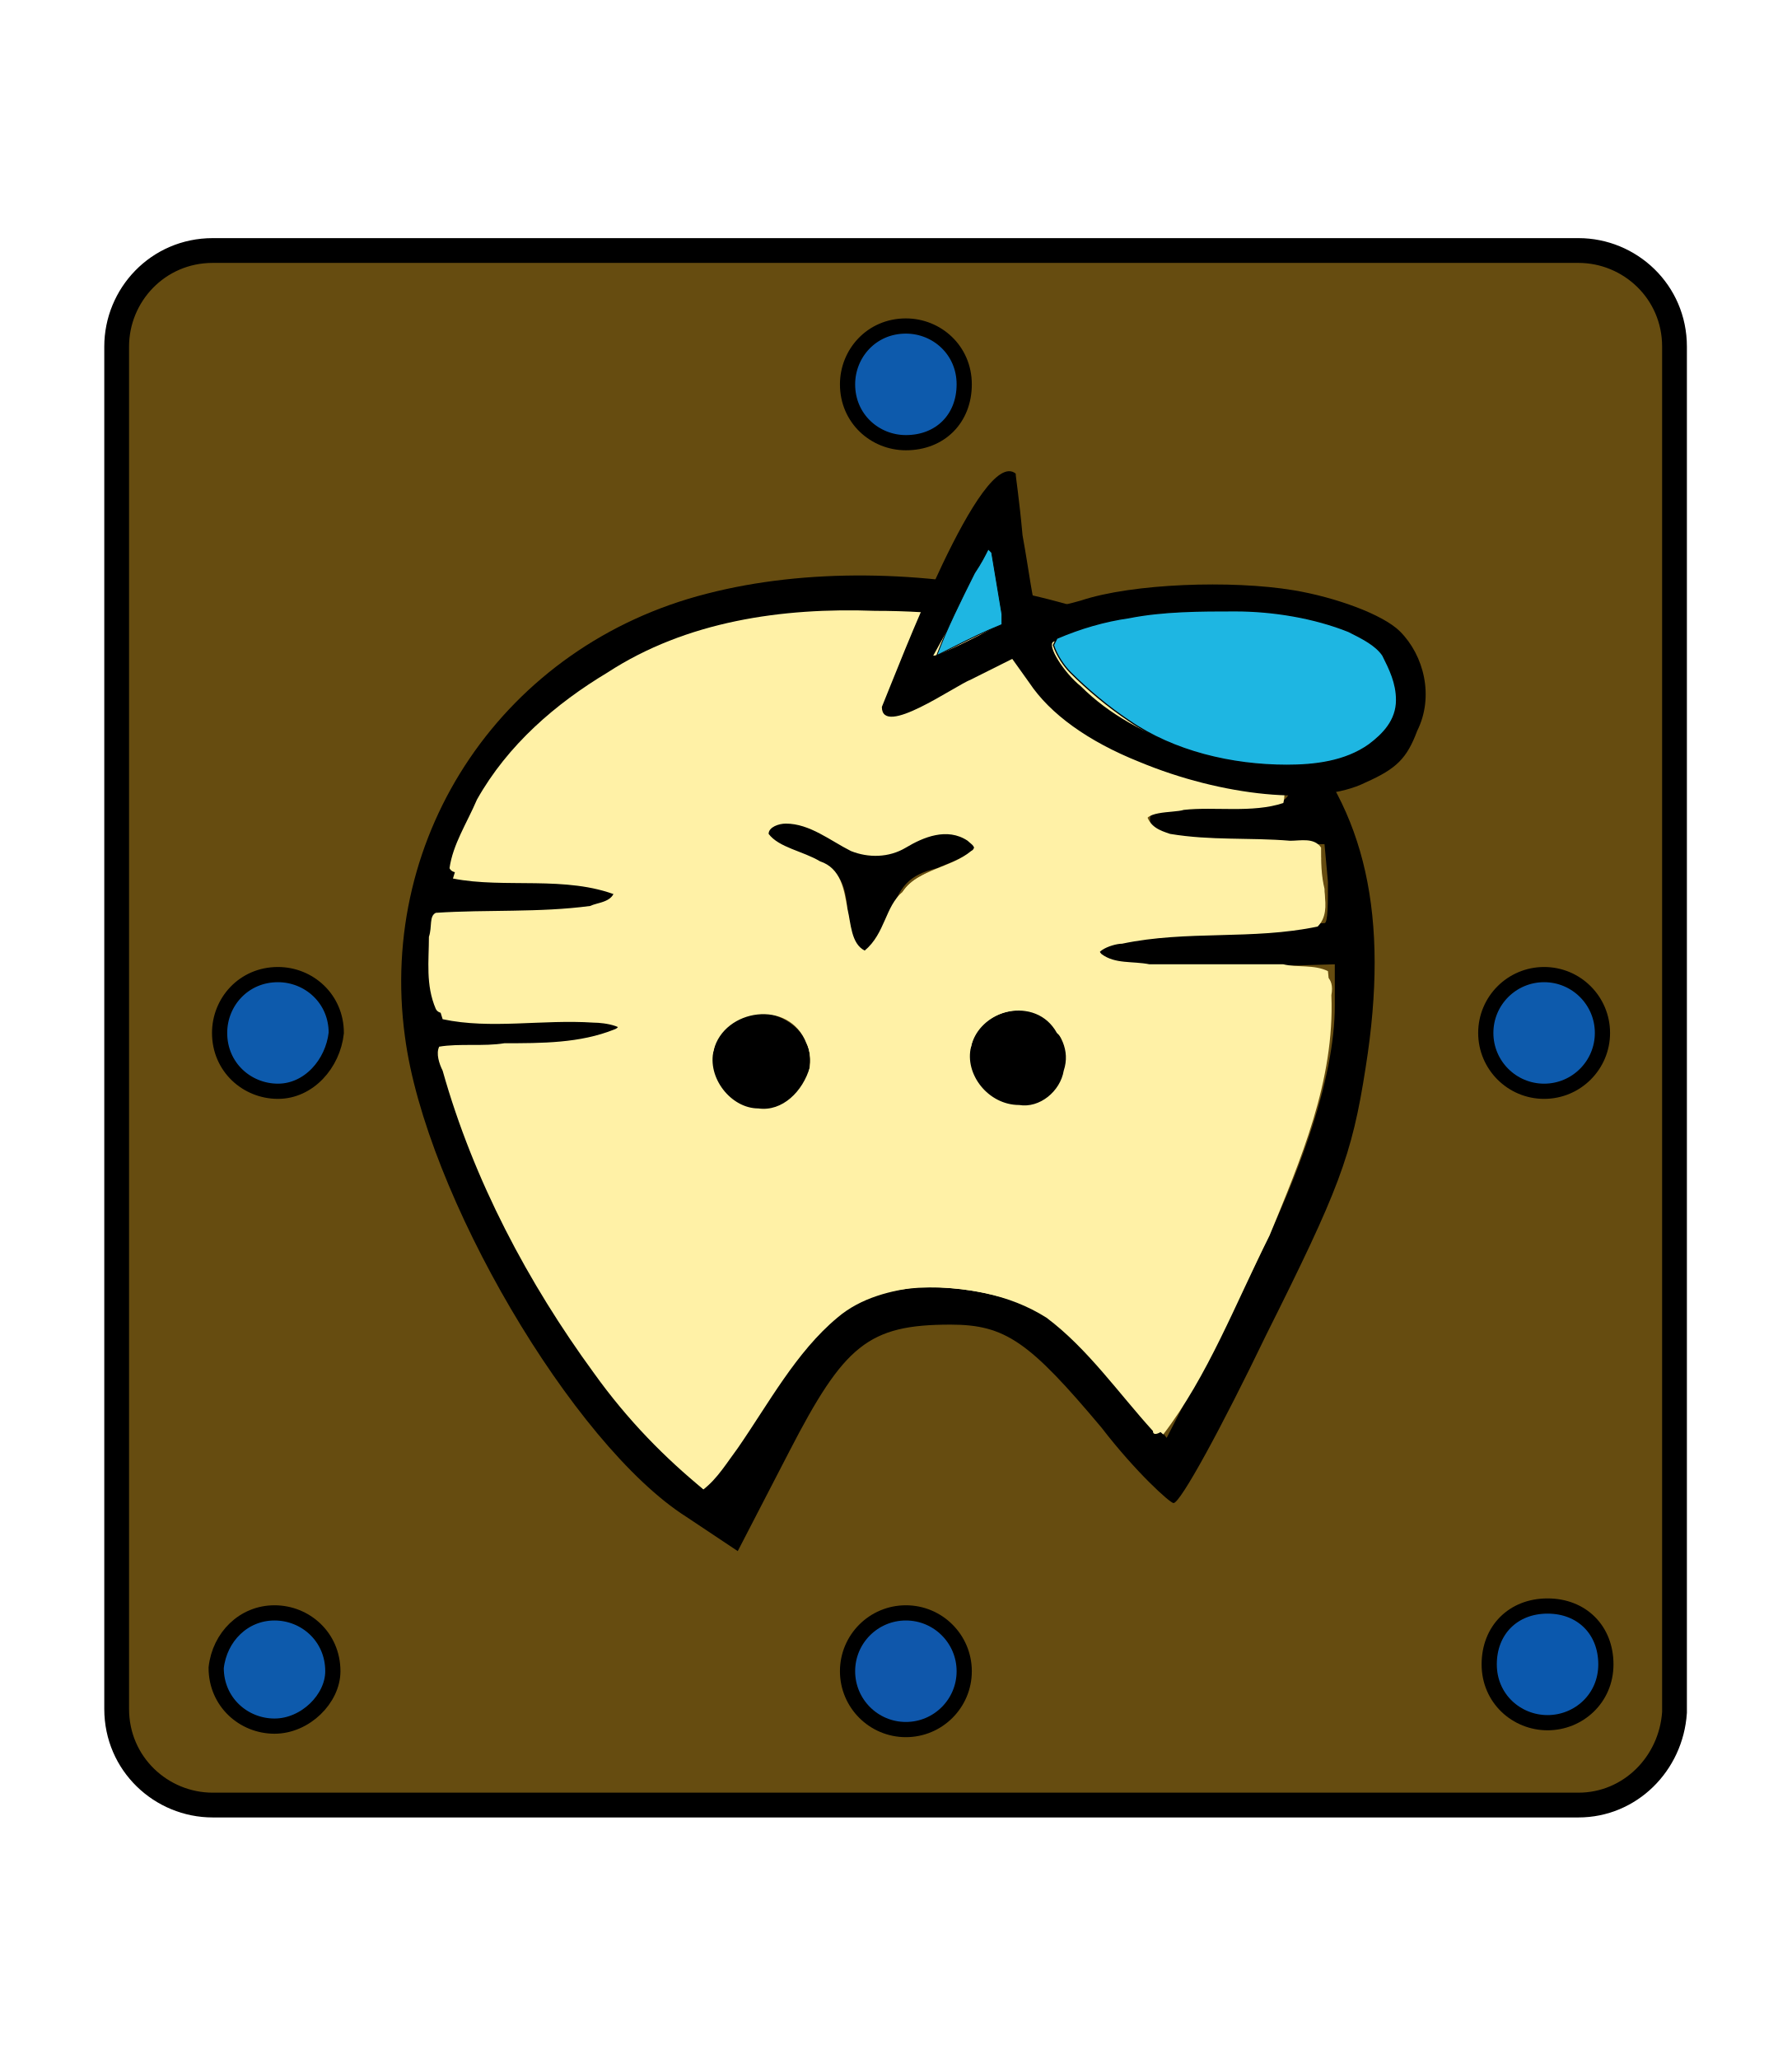
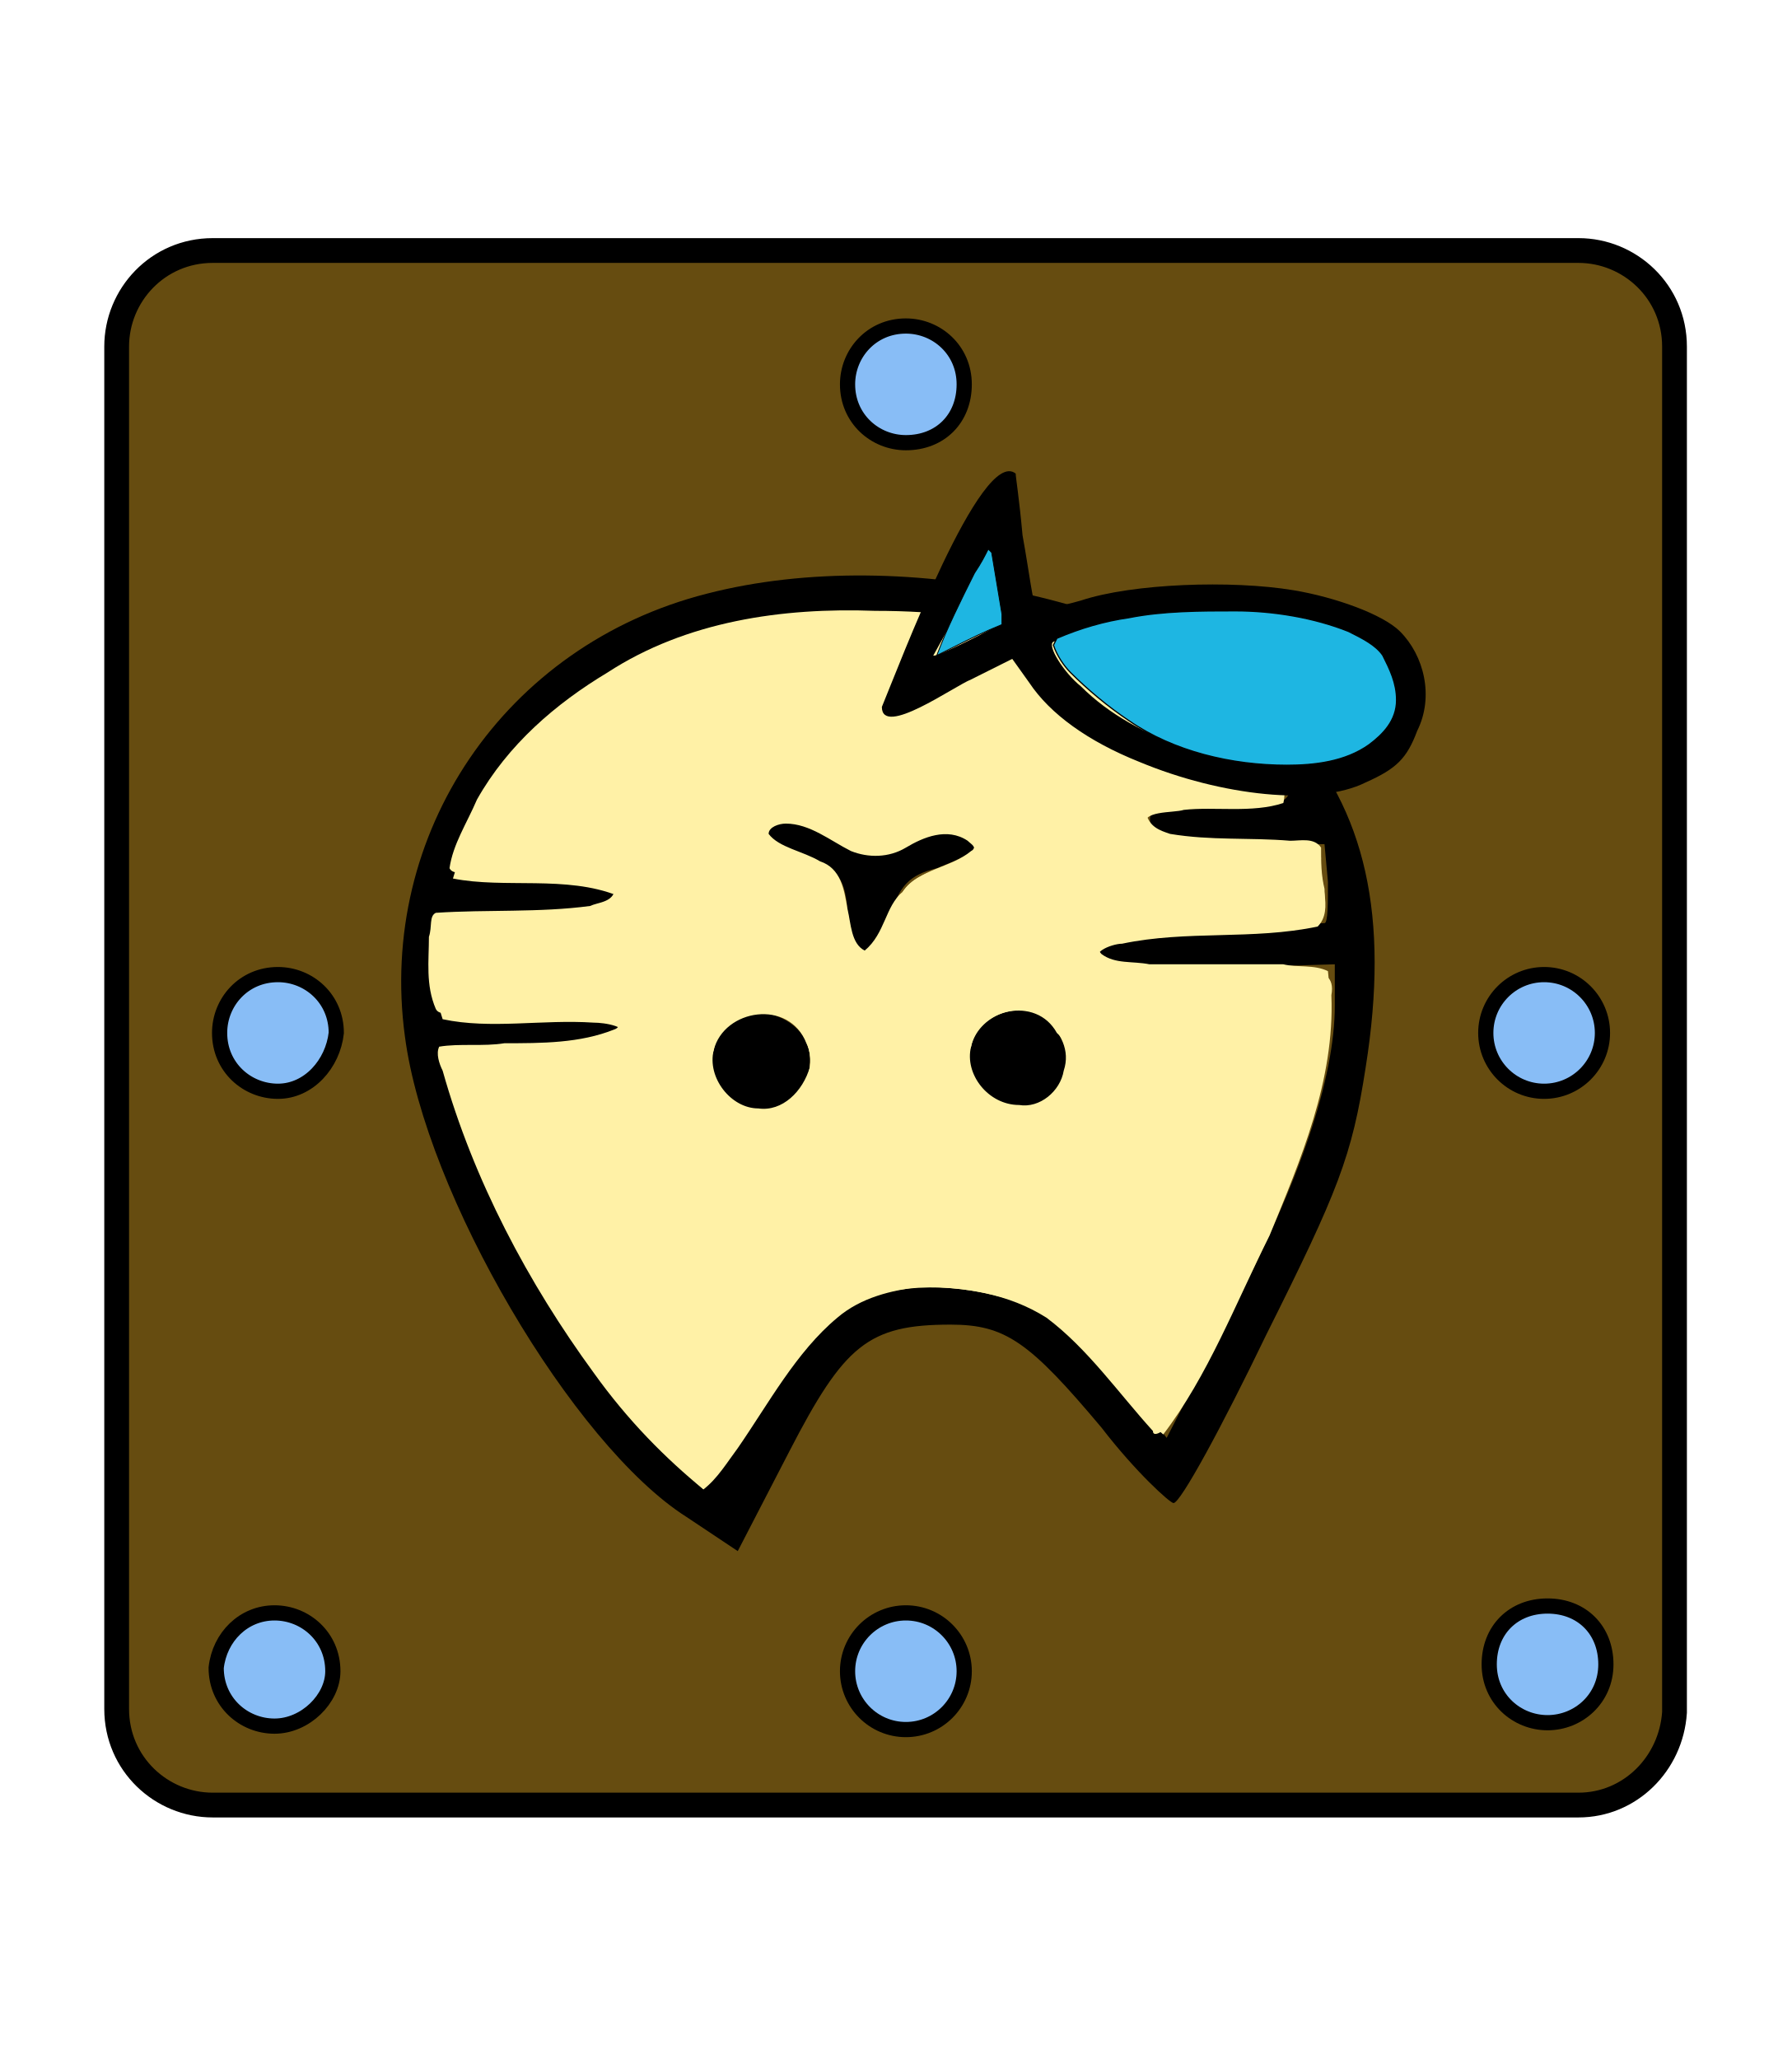
<svg xmlns="http://www.w3.org/2000/svg" version="1.1" id="svg4905" x="0px" y="0px" width="52.2px" height="60px" viewBox="0 0 52.2 60" style="enable-background:new 0 0 52.2 60;" xml:space="preserve">
  <defs id="defs56">
	
	
	
	
	
	
	
	
	
	
	
	
	
	
	
	
	
	
	
	
	
	
	
	
</defs>
  <style type="text/css" id="style2">
	.st0{fill:#A3D6A6;}
	.st1{fill:none;stroke:#000000;stroke-width:0.722;stroke-linecap:square;stroke-miterlimit:5.206;}
	.st2{fill:#0B58AD;}
	.st3{fill:none;stroke:#000000;stroke-width:0.443;stroke-linecap:square;stroke-miterlimit:5.206;}
	.st4{fill:#0F57AB;}
	.st5{fill:#0D5AAC;}
	.st6{fill:#FFF1A6;}
	.st7{fill:#1EB6E2;}
	.st8{fill:none;stroke:#000000;stroke-width:2.477849e-02;stroke-linecap:square;stroke-miterlimit:10;}
	.st9{fill:none;stroke:#000000;stroke-width:3.504208e-02;stroke-linecap:square;stroke-miterlimit:10;}
</style>
  <path style="fill:#664c10;fill-opacity:1" id="path5" d="M 46,52.6 H 6.2 C 4.7,52.6 3.4,51.4 3.4,49.8 V 10.1 C 3.4,8.6 4.6,7.3 6.2,7.3 H 46 c 1.5,0 2.8,1.2 2.8,2.8 v 39.8 c -0.1,1.5 -1.3,2.7 -2.8,2.7 z" class="st0" />
  <path style="fill:none;stroke:#000000;stroke-width:0.722;stroke-linecap:square;stroke-miterlimit:5.206" id="path7" d="M 46,52.6 H 6.2 C 4.7,52.6 3.4,51.4 3.4,49.8 V 10.1 C 3.4,8.6 4.6,7.3 6.2,7.3 H 46 c 1.5,0 2.8,1.2 2.8,2.8 v 39.8 c -0.1,1.5 -1.3,2.7 -2.8,2.7 z" class="st1" />
-   <path style="fill:#0b58ad" id="path9" d="m 45.1,50.2 c -0.9,0 -1.7,-0.7 -1.7,-1.7 0,-1 0.7,-1.7 1.7,-1.7 1,0 1.7,0.7 1.7,1.7 0,1 -0.8,1.7 -1.7,1.7 z" class="st2" />
+   <path style="fill:#88bdf6;fill-opacity:1" id="path9" d="m 45.1,50.2 c -0.9,0 -1.7,-0.7 -1.7,-1.7 0,-1 0.7,-1.7 1.7,-1.7 1,0 1.7,0.7 1.7,1.7 0,1 -0.8,1.7 -1.7,1.7 z" class="st2" />
  <path style="fill:none;stroke:#000000;stroke-width:0.443;stroke-linecap:square;stroke-miterlimit:5.206" id="path11" d="m 45.1,50.2 c -0.9,0 -1.7,-0.7 -1.7,-1.7 0,-1 0.7,-1.7 1.7,-1.7 1,0 1.7,0.7 1.7,1.7 0,1 -0.8,1.7 -1.7,1.7 z" class="st3" />
-   <circle style="fill:#0f57ab" id="circle13" r="1.7" cy="48.7" cx="26.4" class="st4" />
+   <circle style="fill:#88bdf6;fill-opacity:1" id="circle13" r="1.7" cy="48.7" cx="26.4" class="st4" />
  <circle style="fill:none;stroke:#000000;stroke-width:0.443;stroke-linecap:square;stroke-miterlimit:5.206" id="circle15" r="1.7" cy="48.7" cx="26.4" class="st3" />
  <path style="fill:#0d5aac" id="path17" d="M 8,50.3 C 7.1,50.3 6.3,49.6 6.3,48.6 6.4,47.7 7.1,47 8,47 c 0.9,0 1.7,0.7 1.7,1.7 0,0.8 -0.8,1.6 -1.7,1.6 z" class="st5" />
-   <path style="fill:none;stroke:#000000;stroke-width:0.443;stroke-linecap:square;stroke-miterlimit:5.206" id="path19" d="M 8,50.3 C 7.1,50.3 6.3,49.6 6.3,48.6 6.4,47.7 7.1,47 8,47 c 0.9,0 1.7,0.7 1.7,1.7 0,0.8 -0.8,1.6 -1.7,1.6 z" class="st3" />
-   <circle style="fill:#0d5aac" id="circle21" r="1.7" cy="30.1" cx="45" class="st5" />
+   <path style="fill:#88bdf6;stroke:#000000;stroke-width:0.443;stroke-linecap:square;stroke-miterlimit:5.206;fill-opacity:1" id="path19" d="M 8,50.3 C 7.1,50.3 6.3,49.6 6.3,48.6 6.4,47.7 7.1,47 8,47 c 0.9,0 1.7,0.7 1.7,1.7 0,0.8 -0.8,1.6 -1.7,1.6 z" class="st3" />
+   <circle style="fill:#88bdf6;fill-opacity:1" id="circle21" r="1.7" cy="30.1" cx="45" class="st5" />
  <circle style="fill:none;stroke:#000000;stroke-width:0.443;stroke-linecap:square;stroke-miterlimit:5.206" id="circle23" r="1.7" cy="30.1" cx="45" class="st3" />
-   <path style="fill:#0d5aac" id="path25" d="m 8.1,31.8 c -0.9,0 -1.7,-0.7 -1.7,-1.7 0,-0.9 0.7,-1.7 1.7,-1.7 0.9,0 1.7,0.7 1.7,1.7 C 9.7,31 9,31.8 8.1,31.8 Z" class="st5" />
+   <path style="fill:#88bdf6;fill-opacity:1" id="path25" d="m 8.1,31.8 c -0.9,0 -1.7,-0.7 -1.7,-1.7 0,-0.9 0.7,-1.7 1.7,-1.7 0.9,0 1.7,0.7 1.7,1.7 C 9.7,31 9,31.8 8.1,31.8 Z" class="st5" />
  <path style="fill:none;stroke:#000000;stroke-width:0.443;stroke-linecap:square;stroke-miterlimit:5.206" id="path27" d="m 8.1,31.8 c -0.9,0 -1.7,-0.7 -1.7,-1.7 0,-0.9 0.7,-1.7 1.7,-1.7 0.9,0 1.7,0.7 1.7,1.7 C 9.7,31 9,31.8 8.1,31.8 Z" class="st3" />
  <path style="fill:#0d5aac" id="path29" d="m 26.4,12.9 c -0.9,0 -1.7,-0.7 -1.7,-1.7 0,-0.9 0.7,-1.7 1.7,-1.7 0.9,0 1.7,0.7 1.7,1.7 0,1 -0.7,1.7 -1.7,1.7 z" class="st5" />
-   <path style="fill:none;stroke:#000000;stroke-width:0.443;stroke-linecap:square;stroke-miterlimit:5.206" id="path31" d="m 26.4,12.9 c -0.9,0 -1.7,-0.7 -1.7,-1.7 0,-0.9 0.7,-1.7 1.7,-1.7 0.9,0 1.7,0.7 1.7,1.7 0,1 -0.7,1.7 -1.7,1.7 z" class="st3" />
+   <path style="fill:#88bdf6;stroke:#000000;stroke-width:0.443;stroke-linecap:square;stroke-miterlimit:5.206;fill-opacity:1" id="path31" d="m 26.4,12.9 c -0.9,0 -1.7,-0.7 -1.7,-1.7 0,-0.9 0.7,-1.7 1.7,-1.7 0.9,0 1.7,0.7 1.7,1.7 0,1 -0.7,1.7 -1.7,1.7 z" class="st3" />
  <path id="path33" d="m 37.6,21.2 c 2.2,2.4 2.9,5.5 2.2,9.9 -0.4,2.6 -0.8,3.6 -2.9,7.8 -1.3,2.7 -2.5,4.9 -2.7,4.9 -0.1,0 -1.1,-0.9 -2.1,-2.2 -2.1,-2.5 -2.8,-3 -4.4,-3 -2.4,0 -3.1,0.6 -4.7,3.7 l -1.5,2.9 -1.5,-1 c -3.3,-2.1 -7.6,-9.4 -8.2,-14 -0.8,-5.9 2.9,-11.4 8.8,-12.9 5.8,-1.5 13.7,0.3 17,3.9 z M 27.1,18 c -4.5,-0.3 -7.3,0.3 -10,2.2 -1.7,1.2 -2.4,2 -3.1,3.4 -0.5,1 -0.8,1.9 -0.7,1.9 0.1,0 1.2,0.1 2.5,0.1 2.2,0 3,0.4 2.1,0.9 -0.2,0.1 -1.4,0.2 -2.6,0.2 -1.2,0 -2.3,0 -2.4,0 -0.3,0.1 -0.2,2.7 0.1,2.8 0.1,0.1 1.2,0.1 2.5,0 1.2,-0.1 2.4,0 2.6,0.1 0.9,0.4 0,0.8 -2.5,0.9 l -2.6,0.1 0.6,1.9 c 0.8,2.7 3.3,7 5.2,8.9 0.9,0.9 1.7,1.7 1.8,1.8 0.1,0.1 0.9,-1 1.8,-2.4 1.8,-2.9 2.8,-3.6 5.2,-3.5 2.3,0.1 3.3,0.7 5,2.8 l 1.4,1.8 1.9,-3.7 c 2,-3.8 3,-6.8 3,-8.9 v -1.2 l -3.3,0.1 c -1.8,0 -3.3,-0.1 -3.5,-0.3 -0.4,-0.6 0.3,-0.8 3.4,-0.9 1.6,0 3,-0.1 3.1,-0.1 0.1,0 0.1,-0.6 0.1,-1.2 l -0.1,-1.1 h -2.1 c -2.3,0 -3.3,-0.3 -2.9,-1 0.1,-0.2 1,-0.3 1.9,-0.2 2.2,0.3 2.6,-0.2 1.5,-1.5 -1.6,-1.7 -6.2,-3.6 -9.9,-3.9 z m 1.3,6.7 c -0.1,0.2 -0.6,0.4 -1.1,0.6 -0.8,0.2 -1.1,0.5 -1.4,1.5 -0.4,1.5 -1,1.4 -1.2,-0.3 -0.1,-1 -0.3,-1.2 -1.4,-1.6 -0.9,-0.3 -1.2,-0.5 -1,-0.9 1.6,-1.1 2.4,2 4.3,0.3 1,-0.4 2,-0.1 1.8,0.4 z" />
  <path id="path35" d="m 29.6,32.3 c -0.8,0 -1.5,-0.7 -1.4,-1.5 0,-0.8 0.7,-1.5 1.5,-1.4 0.8,0 1.5,0.7 1.4,1.5 0,0.8 -0.7,1.4 -1.5,1.4 z" />
  <path id="path37" d="m 22.1,32.4 c -0.8,0 -1.5,-0.7 -1.4,-1.5 0,-0.8 0.7,-1.5 1.5,-1.4 0.8,0.1 1.5,0.7 1.4,1.5 0,0.8 -0.7,1.4 -1.5,1.4 z" />
  <path style="fill:#fff1a6" id="path39" d="m 20.5,43.4 c 1.7,-1.8 2.5,-4.5 4.8,-5.6 1.5,-0.5 3.3,-0.3 4.8,0.3 1.6,0.8 2.5,2.6 3.8,3.7 C 35.2,40.1 36,38 37,36 c 0.9,-2.2 1.9,-4.5 1.8,-7 0.2,-1.1 -1.3,-0.5 -2,-0.7 -1.5,-0.1 -3.1,0.1 -4.6,-0.2 -0.6,-0.3 0.2,-0.6 0.5,-0.6 1.9,-0.4 3.8,-0.1 5.7,-0.5 0.5,-0.5 0,-1.4 0.1,-2 -0.6,-0.4 -1.6,-0.1 -2.3,-0.2 -0.9,-0.1 -2.1,0.1 -2.8,-0.7 -0.2,-0.5 0.8,-0.4 1.1,-0.5 0.9,-0.1 2,0.1 2.9,-0.2 0.2,-0.8 -0.6,-1.4 -1.1,-1.9 -2.5,-2 -5.7,-3 -8.9,-3.4 -0.5,0 -1.5,-0.1 -2.2,-0.1 -3.3,-0.1 -6.7,0.8 -9.2,3.1 -1.4,1.1 -2.3,2.8 -2.8,4.5 1.5,0.3 3.3,-0.1 4.8,0.5 0.3,0.4 -0.5,0.6 -0.8,0.7 -1.5,0.2 -3,0 -4.4,0.2 -0.2,0.9 -0.2,1.8 0.1,2.7 1.4,0.3 2.9,0 4.4,0.1 0.3,0 1.1,0.1 0.9,0.5 -1.6,0.6 -3.5,0.4 -5.2,0.6 0.1,0.9 0.5,1.9 0.8,2.8 1.5,3.6 3.8,7.1 6.7,9.7 z m 1.7,-11 c -0.9,0 -1.7,-1 -1.4,-1.8 0.3,-1.2 2.2,-1.5 2.7,-0.2 0.4,0.8 -0.3,2 -1.3,2 z m 7.5,-0.1 c -0.9,0 -1.8,-1 -1.4,-1.8 0.2,-1.1 1.9,-1.5 2.5,-0.4 0.8,0.7 0,2.3 -1.1,2.2 z m -4.5,-4.5 c -0.8,-0.5 -0.3,-1.9 -1.1,-2.4 -0.5,-0.5 -1.5,-0.5 -1.8,-1.1 0.4,-0.7 1.4,-0.2 1.9,0.1 0.7,0.5 1.7,0.6 2.4,0.1 0.5,-0.2 1.5,-0.5 1.8,0.2 -0.4,0.7 -1.6,0.5 -2.1,1.3 -0.5,0.4 -0.4,1.4 -1.1,1.8 z" class="st6" />
  <path style="fill:#fff1a6" id="path41" d="m 20.5,43.4 c 0.4,-0.3 0.7,-0.8 1,-1.2 0.9,-1.3 1.7,-2.8 2.9,-3.8 0.7,-0.6 1.6,-0.8 2.4,-0.9 1.3,0 2.6,0.2 3.7,0.9 1.2,0.9 2.1,2.2 3.1,3.3 0,0.2 0.3,0 0.4,-0.1 0.8,-1.2 1.4,-2.5 2,-3.8 1.1,-2.2 2.1,-4.5 2.6,-6.9 0.1,-0.9 0.2,-1.7 0.1,-2.6 -0.4,-0.2 -0.9,-0.1 -1.3,-0.2 -1.3,0 -2.6,0 -3.9,0 -0.5,-0.1 -1,0 -1.4,-0.3 -0.2,-0.2 0.1,-0.4 0.2,-0.4 1.1,-0.3 2.2,-0.2 3.3,-0.3 0.9,-0.1 1.8,0 2.7,-0.2 0.4,-0.1 0.3,-0.7 0.3,-1 -0.1,-0.4 -0.1,-0.8 -0.1,-1.2 -0.2,-0.3 -0.6,-0.2 -0.9,-0.2 -1.2,-0.1 -2.3,0 -3.5,-0.2 -0.3,-0.1 -0.6,-0.2 -0.7,-0.6 0.1,-0.3 0.5,-0.2 0.8,-0.3 0.9,-0.1 1.8,0 2.7,0 0.2,-0.1 0.5,-0.1 0.5,-0.3 0.1,-0.7 -0.5,-1.2 -0.9,-1.6 C 35,20.1 33,19.2 31,18.6 29.2,18 27.3,17.8 25.5,17.8 c -2.7,-0.1 -5.5,0.3 -7.8,1.8 -1.5,0.9 -2.9,2.1 -3.8,3.7 -0.3,0.7 -0.7,1.3 -0.8,2 0.1,0.2 0.4,0.1 0.5,0.1 1.2,0.1 2.4,0 3.6,0.2 0.2,0.1 0.6,0.1 0.7,0.4 -0.1,0.3 -0.5,0.3 -0.7,0.4 -1.5,0.2 -3,0.1 -4.5,0.2 -0.2,0.1 -0.1,0.4 -0.2,0.7 0,0.7 -0.1,1.4 0.2,2.1 0.1,0.2 0.4,0.1 0.6,0.1 1.5,0.1 3,-0.1 4.5,0.1 0.1,0 0.4,0.3 0.1,0.4 -1,0.4 -2.1,0.4 -3.2,0.4 -0.6,0.1 -1.3,0 -1.9,0.1 -0.1,0.2 0,0.5 0.1,0.7 0.9,3.2 2.5,6.2 4.4,8.8 1,1.4 2.1,2.5 3.2,3.4 z m 1.6,-11.1 c -0.8,0 -1.5,-0.9 -1.3,-1.7 0.1,-0.7 0.9,-1.2 1.7,-1.1 0.7,0.1 1.2,0.9 1.1,1.6 -0.2,0.7 -0.8,1.3 -1.5,1.2 z m 7.6,-0.1 c -0.9,0 -1.6,-0.9 -1.4,-1.7 0.2,-0.9 1.4,-1.4 2.2,-0.8 0.4,0.4 0.7,0.9 0.5,1.5 -0.1,0.6 -0.7,1.1 -1.3,1 z m -4.5,-4.5 c -0.4,-0.2 -0.4,-0.8 -0.5,-1.2 -0.1,-0.6 -0.2,-1.2 -0.8,-1.4 -0.5,-0.3 -1.2,-0.4 -1.5,-0.8 0,-0.2 0.3,-0.3 0.5,-0.3 0.7,0 1.3,0.5 1.9,0.8 0.5,0.2 1.1,0.2 1.6,-0.1 0.5,-0.3 1.2,-0.6 1.8,-0.2 0.1,0.1 0.3,0.2 0.1,0.3 -0.6,0.5 -1.5,0.5 -2,1.2 -0.5,0.4 -0.5,1.2 -1.1,1.7 z" class="st6" />
  <path id="path43" d="m 29.6,13.8 c 0,0.1 0.1,0.7 0.2,1.8 0.2,1.1 0.3,2 0.4,2.1 0,0.1 0.6,0 1.3,-0.2 1.5,-0.5 4.4,-0.6 6.2,-0.3 1.2,0.2 2.6,0.7 3.1,1.2 0.7,0.7 1,1.9 0.5,2.9 -0.3,0.8 -0.6,1.1 -1.5,1.5 -1.4,0.7 -4.2,0.4 -6.6,-0.6 -1.5,-0.6 -2.6,-1.4 -3.2,-2.3 l -0.5,-0.7 -1.2,0.6 c -0.5,0.2 -2.6,1.7 -2.6,0.8 0.5,-1.2 2.9,-7.6 3.9,-6.8 z M 28,17.6 c -0.4,0.8 -0.8,1.5 -0.8,1.5 0,0.1 1.8,-0.8 1.9,-0.9 0,0 0,-0.5 -0.1,-1.1 -0.1,-0.6 -0.2,-1 -0.2,-1 0,0 -0.3,0.7 -0.8,1.5 z m 3.9,0.7 c -0.6,0.2 -1.2,0.4 -1.2,0.4 -0.2,0.1 0.3,0.9 0.8,1.3 3.3,3.3 11,2.9 8.7,-0.8 -0.9,-1.3 -5.5,-1.7 -8.3,-0.9 z" />
  <path style="fill:#1eb6e2" id="path45" d="m 27.3,19.1 c 0.2,-0.1 0.4,-0.2 0.6,-0.3 0.4,-0.2 0.8,-0.4 1.3,-0.6 V 17.9 C 29.1,17.3 29,16.7 28.9,16.1 L 28.8,16 c -0.1,0.2 -0.2,0.4 -0.4,0.7 -0.4,0.8 -0.8,1.6 -1.1,2.4 z" class="st7" />
  <path id="path47" d="m 27.3,19.1 c 0.2,-0.1 0.4,-0.2 0.6,-0.3 0.4,-0.2 0.8,-0.4 1.3,-0.6 V 17.9 C 29.1,17.3 29,16.7 28.9,16.1 L 28.8,16 c -0.1,0.2 -0.2,0.4 -0.4,0.7 -0.4,0.8 -0.8,1.6 -1.1,2.4 z" class="st8" />
  <path style="fill:#1eb6e2" id="path49" d="m 37.5,22.3 c 0.8,0 1.7,-0.1 2.4,-0.6 0.4,-0.3 0.8,-0.7 0.8,-1.3 0,-0.5 -0.2,-0.9 -0.4,-1.3 -0.2,-0.3 -0.6,-0.5 -1,-0.7 -1,-0.4 -2.2,-0.6 -3.3,-0.6 -1,0 -2.1,0 -3.1,0.2 -0.7,0.1 -1.4,0.3 -2.1,0.6 l -0.1,0.2 c 0.1,0.3 0.3,0.6 0.5,0.8 0.5,0.5 1.1,1 1.7,1.4 1.3,0.9 3,1.3 4.6,1.3 z" class="st7" />
  <path id="path51" d="m 37.5,22.3 c 0.8,0 1.7,-0.1 2.4,-0.6 0.4,-0.3 0.8,-0.7 0.8,-1.3 0,-0.5 -0.2,-0.9 -0.4,-1.3 -0.2,-0.3 -0.6,-0.5 -1,-0.7 -1,-0.4 -2.2,-0.6 -3.3,-0.6 -1,0 -2.1,0 -3.1,0.2 -0.7,0.1 -1.4,0.3 -2.1,0.6 l -0.1,0.2 c 0.1,0.3 0.3,0.6 0.5,0.8 0.5,0.5 1.1,1 1.7,1.4 1.3,0.9 3,1.3 4.6,1.3 z" class="st9" />
</svg>
